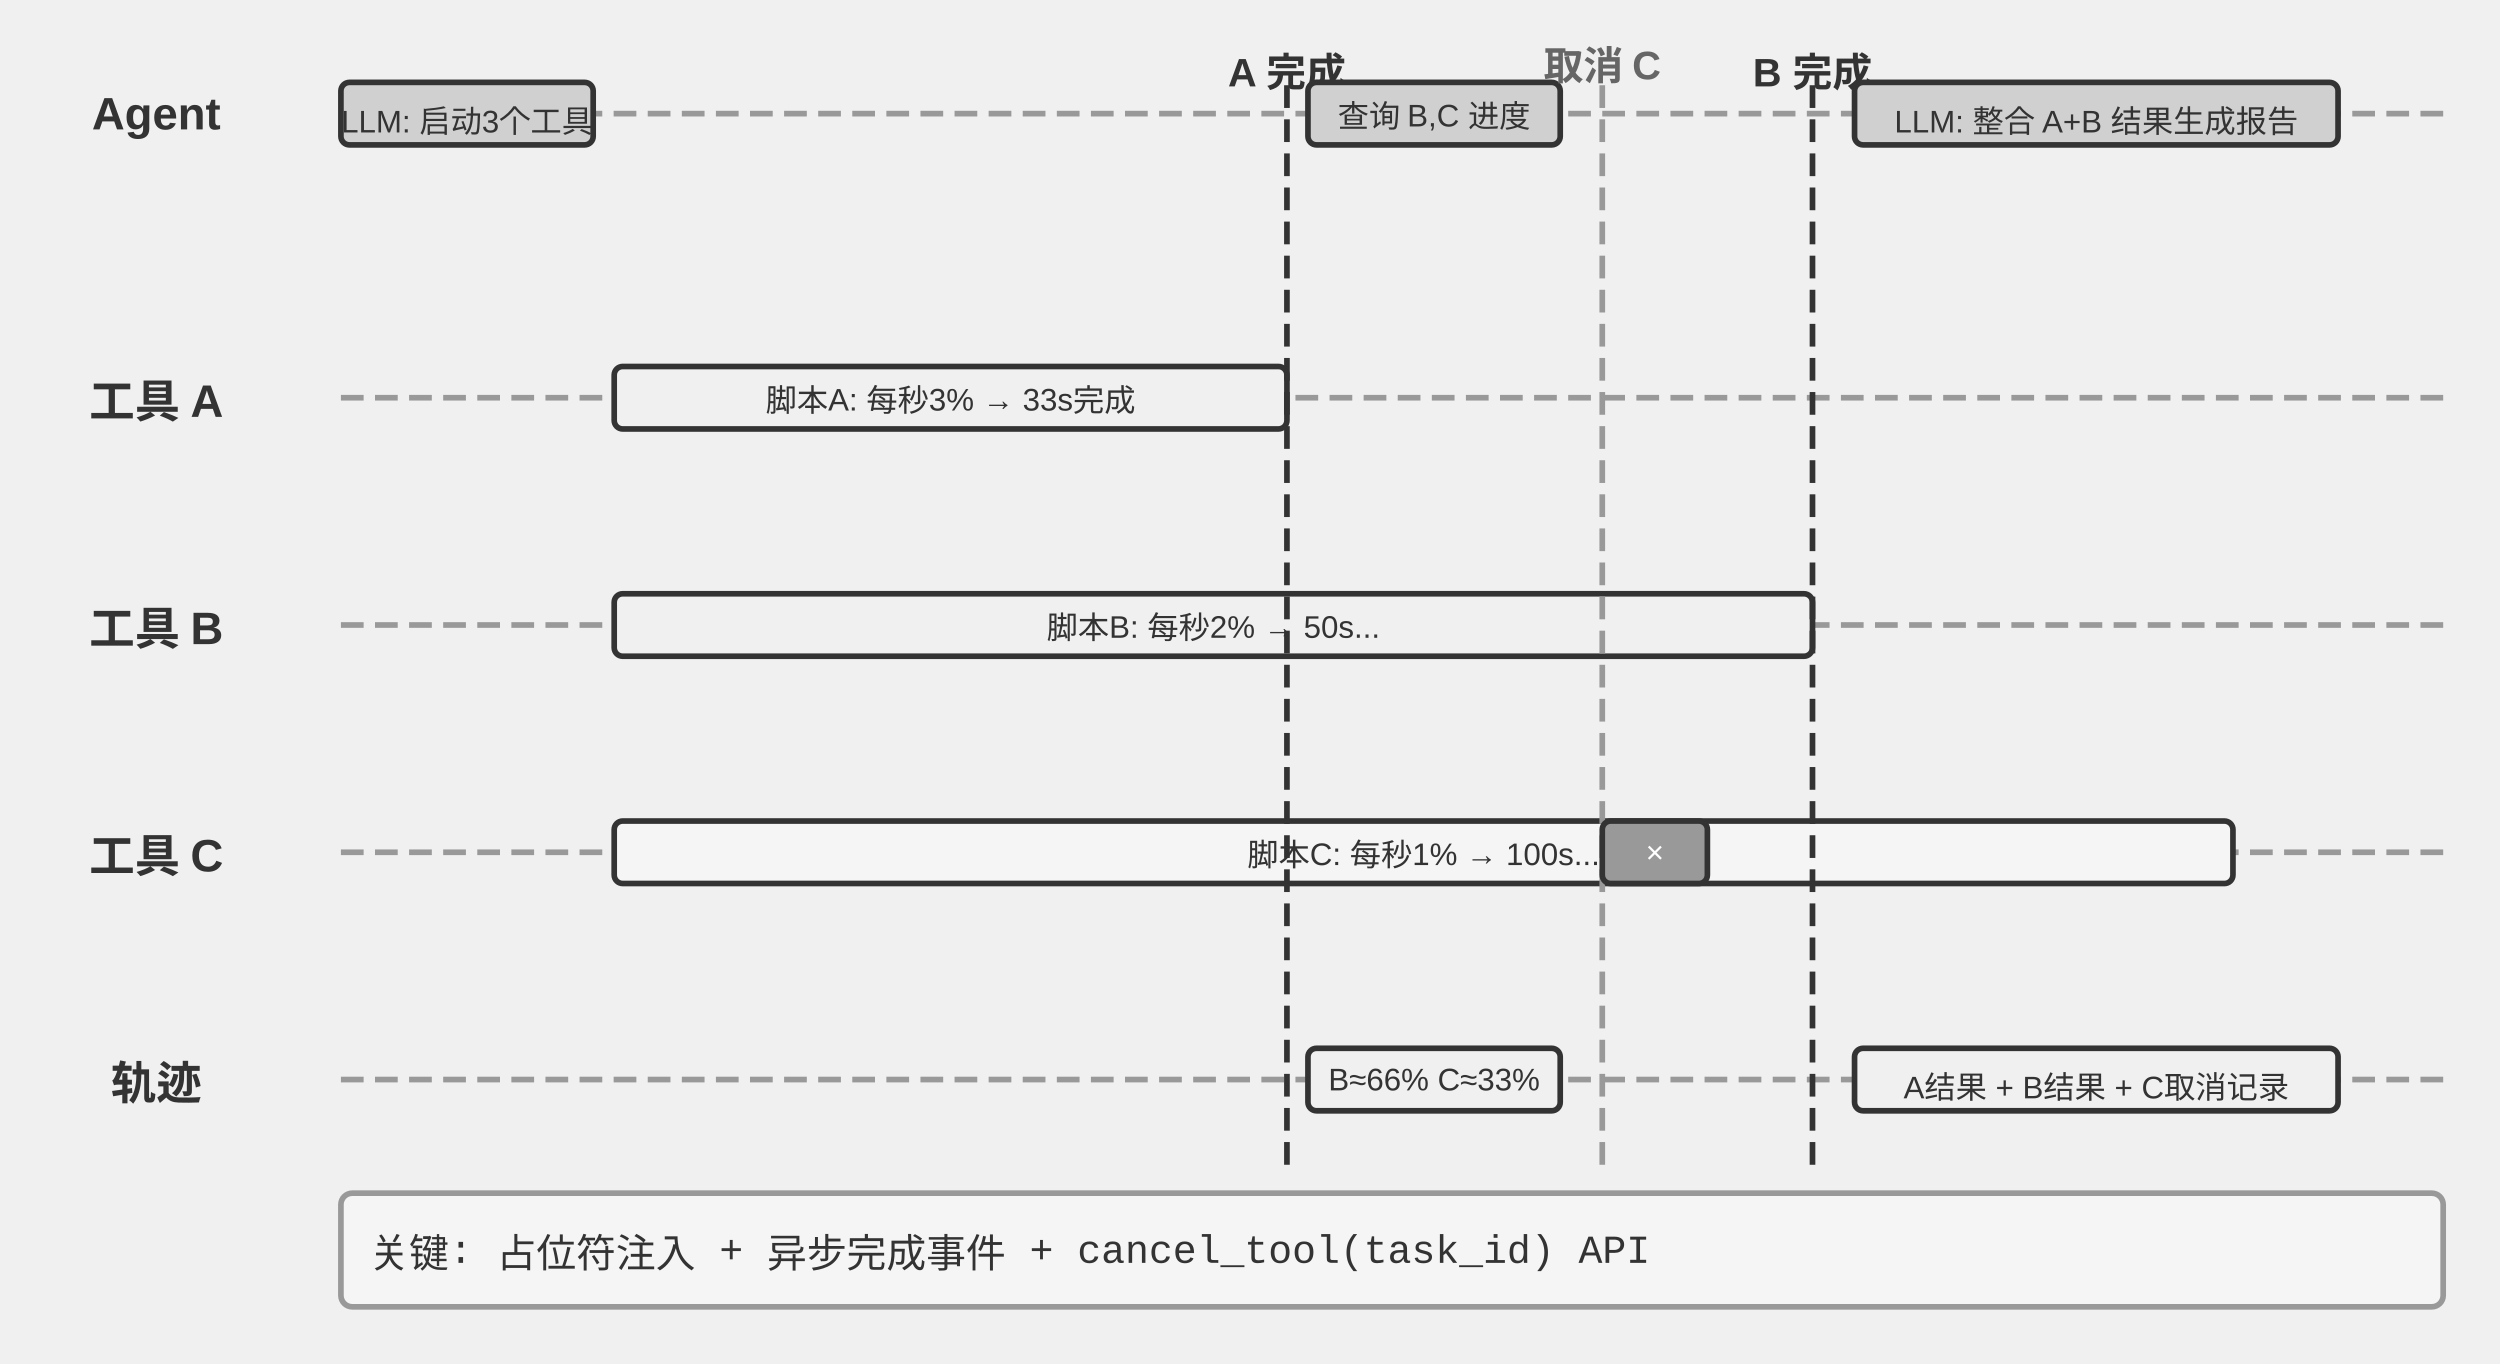
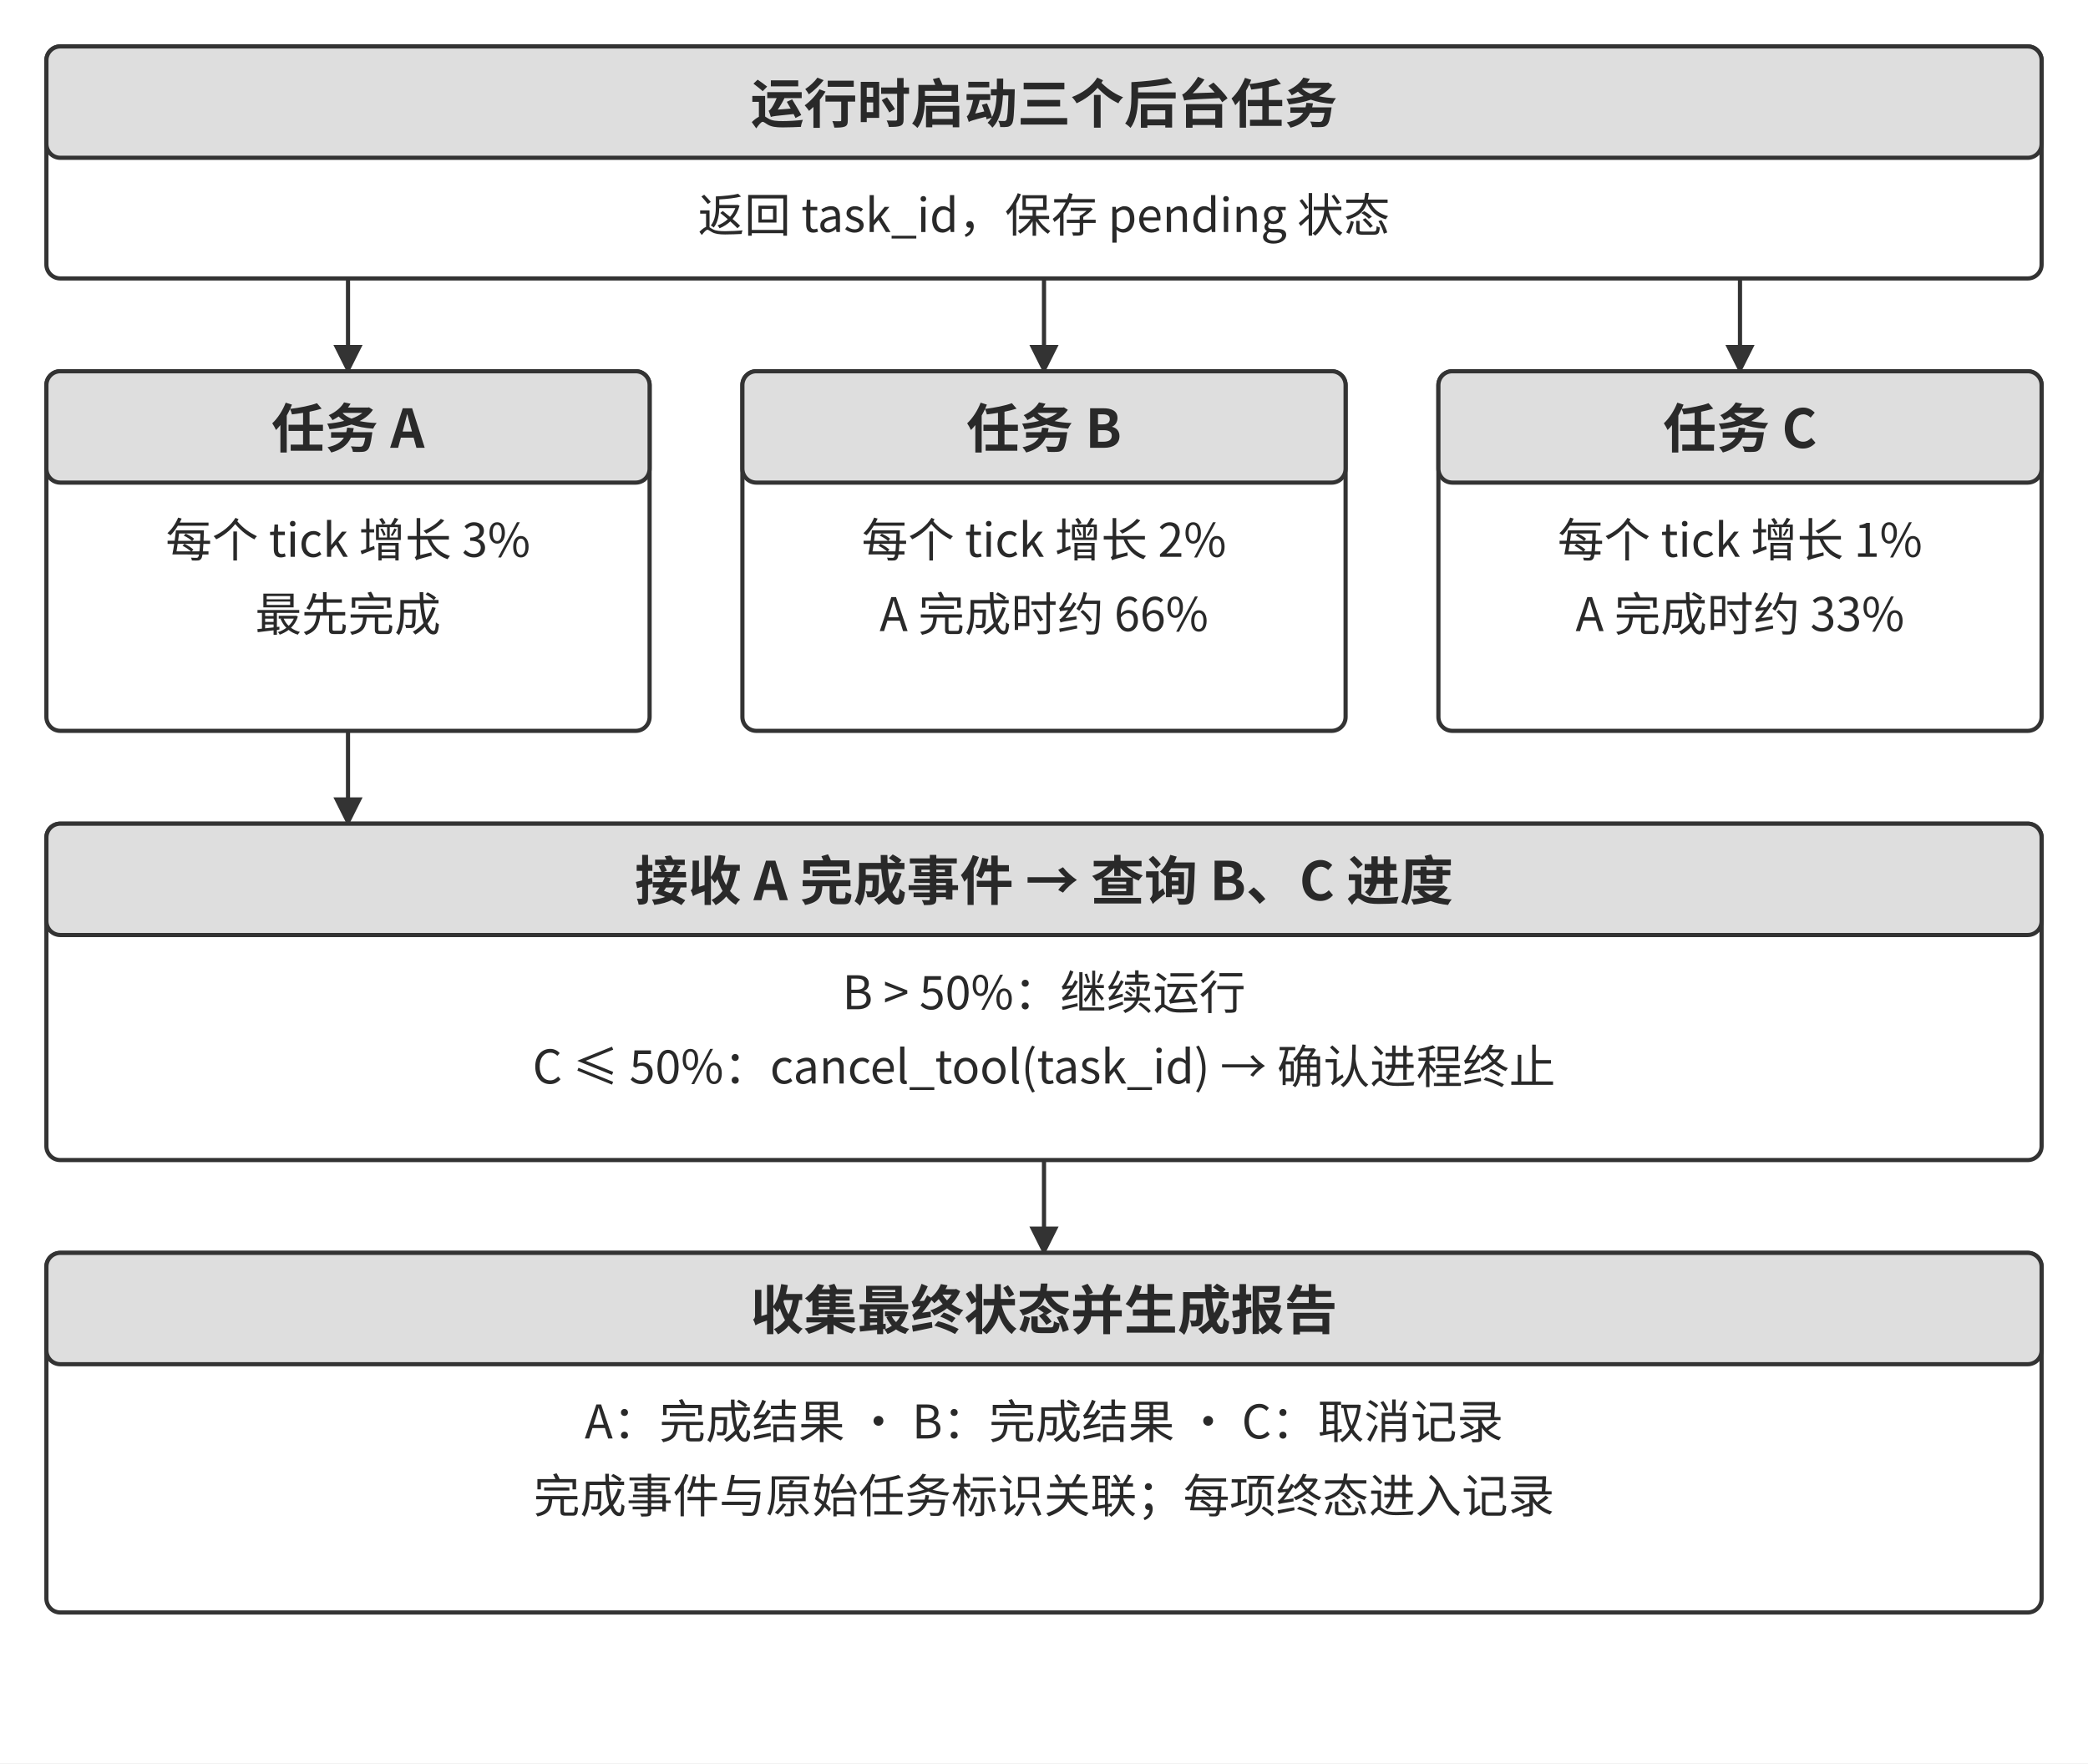
- <svg xmlns="http://www.w3.org/2000/svg" viewBox="0 40 880 480" width="880" height="480" style="background:#ffffff">
+ <svg xmlns="http://www.w3.org/2000/svg" width="150mm" height="126.67mm" viewBox="0 0 900 760" role="img" aria-labelledby="title desc">
  <defs>
-     <marker id="ah" markerWidth="12" markerHeight="8" refX="12" refY="4" orient="auto">
-       <polygon points="0 0, 12 4, 0 8" fill="#333333" />
-     </marker>
-     <marker id="ah-light" markerWidth="12" markerHeight="8" refX="12" refY="4" orient="auto">
-       <polygon points="0 0, 12 4, 0 8" fill="#999999" />
+     <marker id="arrow" viewBox="0 0 10 10" refX="9" refY="5" markerWidth="7" markerHeight="7" orient="auto-start-reverse">
+       <path d="M0 0 L10 5 L0 10 Z" fill="#333333" />
    </marker>
  </defs>
-   <text x="55" y="80" font-family="Arial, 'Helvetica Neue', Helvetica, 'PingFang SC', 'Microsoft YaHei', sans-serif" font-size="16" fill="#333333" text-anchor="middle" dominant-baseline="central" font-weight="bold">Agent</text>
-   <line x1="120" y1="80" x2="860" y2="80" stroke="#999999" stroke-width="2" stroke-dasharray="8,4" />
-   <text x="55" y="180" font-family="Arial, 'Helvetica Neue', Helvetica, 'PingFang SC', 'Microsoft YaHei', sans-serif" font-size="16" fill="#333333" text-anchor="middle" dominant-baseline="central" font-weight="bold">工具 A</text>
-   <line x1="120" y1="180" x2="860" y2="180" stroke="#999999" stroke-width="2" stroke-dasharray="8,4" />
-   <text x="55" y="260" font-family="Arial, 'Helvetica Neue', Helvetica, 'PingFang SC', 'Microsoft YaHei', sans-serif" font-size="16" fill="#333333" text-anchor="middle" dominant-baseline="central" font-weight="bold">工具 B</text>
-   <line x1="120" y1="260" x2="860" y2="260" stroke="#999999" stroke-width="2" stroke-dasharray="8,4" />
-   <text x="55" y="340" font-family="Arial, 'Helvetica Neue', Helvetica, 'PingFang SC', 'Microsoft YaHei', sans-serif" font-size="16" fill="#333333" text-anchor="middle" dominant-baseline="central" font-weight="bold">工具 C</text>
-   <line x1="120" y1="340" x2="860" y2="340" stroke="#999999" stroke-width="2" stroke-dasharray="8,4" />
-   <text x="55" y="420" font-family="Arial, 'Helvetica Neue', Helvetica, 'PingFang SC', 'Microsoft YaHei', sans-serif" font-size="16" fill="#333333" text-anchor="middle" dominant-baseline="central" font-weight="bold">轨迹</text>
-   <line x1="120" y1="420" x2="860" y2="420" stroke="#999999" stroke-width="2" stroke-dasharray="8,4" />
-   <rect x="120.0" y="69.0" width="88.8" height="22" rx="3" fill="#d0d0d0" stroke="#333333" stroke-width="2" />
-   <text x="164.4" y="80" font-family="Arial, 'Helvetica Neue', Helvetica, 'PingFang SC', 'Microsoft YaHei', sans-serif" font-size="11" fill="#333333" text-anchor="middle" dominant-baseline="central" font-weight="normal">LLM: 启动3个工具</text>
-   <rect x="216.2" y="169.0" width="236.8" height="22" rx="3" fill="#f0f0f0" stroke="#333333" stroke-width="2" />
-   <text x="334.6" y="180" font-family="Arial, 'Helvetica Neue', Helvetica, 'PingFang SC', 'Microsoft YaHei', sans-serif" font-size="11" fill="#333333" text-anchor="middle" dominant-baseline="central" font-weight="normal">脚本A: 每秒3% → 33s完成</text>
-   <rect x="216.2" y="249.0" width="421.8" height="22" rx="3" fill="#f0f0f0" stroke="#333333" stroke-width="2" />
-   <text x="427.1" y="260" font-family="Arial, 'Helvetica Neue', Helvetica, 'PingFang SC', 'Microsoft YaHei', sans-serif" font-size="11" fill="#333333" text-anchor="middle" dominant-baseline="central" font-weight="normal">脚本B: 每秒2% → 50s...</text>
-   <rect x="216.2" y="329.0" width="569.8" height="22" rx="3" fill="#f5f5f5" stroke="#333333" stroke-width="2" />
-   <text x="501.1" y="340" font-family="Arial, 'Helvetica Neue', Helvetica, 'PingFang SC', 'Microsoft YaHei', sans-serif" font-size="11" fill="#333333" text-anchor="middle" dominant-baseline="central" font-weight="normal">脚本C: 每秒1% → 100s...</text>
-   <line x1="453.0" y1="70" x2="453.0" y2="450" stroke="#333333" stroke-width="2" stroke-dasharray="8,4" />
-   <text x="453.0" y="62" font-family="Arial, 'Helvetica Neue', Helvetica, 'PingFang SC', 'Microsoft YaHei', sans-serif" font-size="14" fill="#333333" text-anchor="middle" dominant-baseline="central" font-weight="bold">A 完成</text>
-   <rect x="460.4" y="69.0" width="88.8" height="22" rx="3" fill="#d0d0d0" stroke="#333333" stroke-width="2" />
-   <text x="504.8" y="80" font-family="Arial, 'Helvetica Neue', Helvetica, 'PingFang SC', 'Microsoft YaHei', sans-serif" font-size="11" fill="#333333" text-anchor="middle" dominant-baseline="central" font-weight="normal">查询 B,C 进度</text>
-   <rect x="460.4" y="409.0" width="88.8" height="22" rx="3" fill="#f0f0f0" stroke="#333333" stroke-width="2" />
-   <text x="504.8" y="420" font-family="Arial, 'Helvetica Neue', Helvetica, 'PingFang SC', 'Microsoft YaHei', sans-serif" font-size="11" fill="#333333" text-anchor="middle" dominant-baseline="central" font-weight="normal">B≈66% C≈33%</text>
-   <line x1="564.0" y1="70" x2="564.0" y2="450" stroke="#999999" stroke-width="2" stroke-dasharray="8,4" />
-   <text x="564.0" y="62" font-family="Arial, 'Helvetica Neue', Helvetica, 'PingFang SC', 'Microsoft YaHei', sans-serif" font-size="14" fill="#666666" text-anchor="middle" dominant-baseline="central" font-weight="bold">取消 C</text>
-   <rect x="564.0" y="329.0" width="37.0" height="22" rx="3" fill="#999999" stroke="#333333" stroke-width="2" />
-   <text x="582.5" y="340" font-family="Arial, 'Helvetica Neue', Helvetica, 'PingFang SC', 'Microsoft YaHei', sans-serif" font-size="11" fill="#ffffff" text-anchor="middle" dominant-baseline="central" font-weight="normal">×</text>
-   <line x1="638.0" y1="70" x2="638.0" y2="450" stroke="#333333" stroke-width="2" stroke-dasharray="8,4" />
-   <text x="638.0" y="62" font-family="Arial, 'Helvetica Neue', Helvetica, 'PingFang SC', 'Microsoft YaHei', sans-serif" font-size="14" fill="#333333" text-anchor="middle" dominant-baseline="central" font-weight="bold">B 完成</text>
-   <rect x="652.8" y="69.0" width="170.2" height="22" rx="3" fill="#d0d0d0" stroke="#333333" stroke-width="2" />
-   <text x="737.9" y="80" font-family="Arial, 'Helvetica Neue', Helvetica, 'PingFang SC', 'Microsoft YaHei', sans-serif" font-size="11" fill="#333333" text-anchor="middle" dominant-baseline="central" font-weight="normal">LLM: 整合 A+B 结果生成报告</text>
-   <rect x="652.8" y="409.0" width="170.2" height="22" rx="3" fill="#f0f0f0" stroke="#333333" stroke-width="2" />
-   <text x="737.9" y="420" font-family="Arial, 'Helvetica Neue', Helvetica, 'PingFang SC', 'Microsoft YaHei', sans-serif" font-size="11" fill="#333333" text-anchor="middle" dominant-baseline="central" font-weight="normal">A结果 + B结果 + C取消记录</text>
-   <rect x="120" y="460" width="740" height="40" rx="4" fill="#f5f5f5" stroke="#999999" stroke-width="2" />
-   <text x="130" y="480" font-family="'Courier New', Courier, monospace" font-size="14" fill="#333333" text-anchor="start" dominant-baseline="central">关键: 占位符注入 + 异步完成事件 + cancel_tool(task_id) API</text>
+   <rect width="900" height="760" fill="#ffffff" />
+   <rect x="20" y="20" width="860" height="100" rx="6" fill="#ffffff" stroke="#333333" stroke-width="1.8" />
+   <rect x="20" y="20" width="860" height="48" rx="6" fill="#dedede" stroke="#333333" stroke-width="1.8" />
+   <text x="450.0" y="53" text-anchor="middle" font-family="Noto Sans CJK SC,Source Han Sans CN,Microsoft YaHei,sans-serif" font-size="23" font-weight="700" fill="#292929">运行时启动三个后台任务</text>
+   <text x="450.0" y="100" text-anchor="middle" font-family="Noto Sans CJK SC,Source Han Sans CN,Microsoft YaHei,sans-serif" font-size="20" font-weight="400" fill="#292929">返回 task_id，保存 pending 状态</text>
+   <path d="M 150 120 L 150 160" fill="none" stroke="#333333" stroke-width="1.8" marker-end="url(#arrow)" />
+   <rect x="20" y="160" width="260" height="155" rx="6" fill="#ffffff" stroke="#333333" stroke-width="1.8" />
+   <rect x="20" y="160" width="260" height="48" rx="6" fill="#dedede" stroke="#333333" stroke-width="1.8" />
+   <text x="150.0" y="193" text-anchor="middle" font-family="Noto Sans CJK SC,Source Han Sans CN,Microsoft YaHei,sans-serif" font-size="23" font-weight="700" fill="#292929">任务 A</text>
+   <text x="150.0" y="240" text-anchor="middle" font-family="Noto Sans CJK SC,Source Han Sans CN,Microsoft YaHei,sans-serif" font-size="20" font-weight="400" fill="#292929">每个 tick 增长 3%</text>
+   <text x="150.0" y="272" text-anchor="middle" font-family="Noto Sans CJK SC,Source Han Sans CN,Microsoft YaHei,sans-serif" font-size="20" font-weight="400" fill="#292929">最先完成</text>
+   <path d="M 450 120 L 450 160" fill="none" stroke="#333333" stroke-width="1.8" marker-end="url(#arrow)" />
+   <rect x="320" y="160" width="260" height="155" rx="6" fill="#ffffff" stroke="#333333" stroke-width="1.8" />
+   <rect x="320" y="160" width="260" height="48" rx="6" fill="#dedede" stroke="#333333" stroke-width="1.8" />
+   <text x="450.0" y="193" text-anchor="middle" font-family="Noto Sans CJK SC,Source Han Sans CN,Microsoft YaHei,sans-serif" font-size="23" font-weight="700" fill="#292929">任务 B</text>
+   <text x="450.0" y="240" text-anchor="middle" font-family="Noto Sans CJK SC,Source Han Sans CN,Microsoft YaHei,sans-serif" font-size="20" font-weight="400" fill="#292929">每个 tick 增长 2%</text>
+   <text x="450.0" y="272" text-anchor="middle" font-family="Noto Sans CJK SC,Source Han Sans CN,Microsoft YaHei,sans-serif" font-size="20" font-weight="400" fill="#292929">A 完成时约 66%</text>
+   <path d="M 750 120 L 750 160" fill="none" stroke="#333333" stroke-width="1.8" marker-end="url(#arrow)" />
+   <rect x="620" y="160" width="260" height="155" rx="6" fill="#ffffff" stroke="#333333" stroke-width="1.8" />
+   <rect x="620" y="160" width="260" height="48" rx="6" fill="#dedede" stroke="#333333" stroke-width="1.8" />
+   <text x="750.0" y="193" text-anchor="middle" font-family="Noto Sans CJK SC,Source Han Sans CN,Microsoft YaHei,sans-serif" font-size="23" font-weight="700" fill="#292929">任务 C</text>
+   <text x="750.0" y="240" text-anchor="middle" font-family="Noto Sans CJK SC,Source Han Sans CN,Microsoft YaHei,sans-serif" font-size="20" font-weight="400" fill="#292929">每个 tick 增长 1%</text>
+   <text x="750.0" y="272" text-anchor="middle" font-family="Noto Sans CJK SC,Source Han Sans CN,Microsoft YaHei,sans-serif" font-size="20" font-weight="400" fill="#292929">A 完成时约 33%</text>
+   <path d="M 150 315 L 150 355" fill="none" stroke="#333333" stroke-width="1.8" marker-end="url(#arrow)" />
+   <rect x="20" y="355" width="860" height="145" rx="6" fill="#ffffff" stroke="#333333" stroke-width="1.8" />
+   <rect x="20" y="355" width="860" height="48" rx="6" fill="#dedede" stroke="#333333" stroke-width="1.8" />
+   <text x="450.0" y="388" text-anchor="middle" font-family="Noto Sans CJK SC,Source Han Sans CN,Microsoft YaHei,sans-serif" font-size="23" font-weight="700" fill="#292929">接收 A 完成事件 → 查询 B、C 进度</text>
+   <text x="450.0" y="435" text-anchor="middle" font-family="Noto Sans CJK SC,Source Han Sans CN,Microsoft YaHei,sans-serif" font-size="20" font-weight="400" fill="#292929">B &gt; 50%：继续运行</text>
+   <text x="450.0" y="467" text-anchor="middle" font-family="Noto Sans CJK SC,Source Han Sans CN,Microsoft YaHei,sans-serif" font-size="20" font-weight="400" fill="#292929">C ≤ 50%：cancel_tool(task_id) → 确认进程终止</text>
+   <path d="M 450 500 L 450 540" fill="none" stroke="#333333" stroke-width="1.8" marker-end="url(#arrow)" />
+   <rect x="20" y="540" width="860" height="155" rx="6" fill="#ffffff" stroke="#333333" stroke-width="1.8" />
+   <rect x="20" y="540" width="860" height="48" rx="6" fill="#dedede" stroke="#333333" stroke-width="1.8" />
+   <text x="450.0" y="573" text-anchor="middle" font-family="Noto Sans CJK SC,Source Han Sans CN,Microsoft YaHei,sans-serif" font-size="23" font-weight="700" fill="#292929">收集最终状态并生成报告</text>
+   <text x="450.0" y="620" text-anchor="middle" font-family="Noto Sans CJK SC,Source Han Sans CN,Microsoft YaHei,sans-serif" font-size="20" font-weight="400" fill="#292929">A：完成结果 · B：完成结果 · C：取消记录</text>
+   <text x="450.0" y="652" text-anchor="middle" font-family="Noto Sans CJK SC,Source Han Sans CN,Microsoft YaHei,sans-serif" font-size="20" font-weight="400" fill="#292929">完成事件与原始任务标识关联；每项终态进入记录</text>
</svg>
